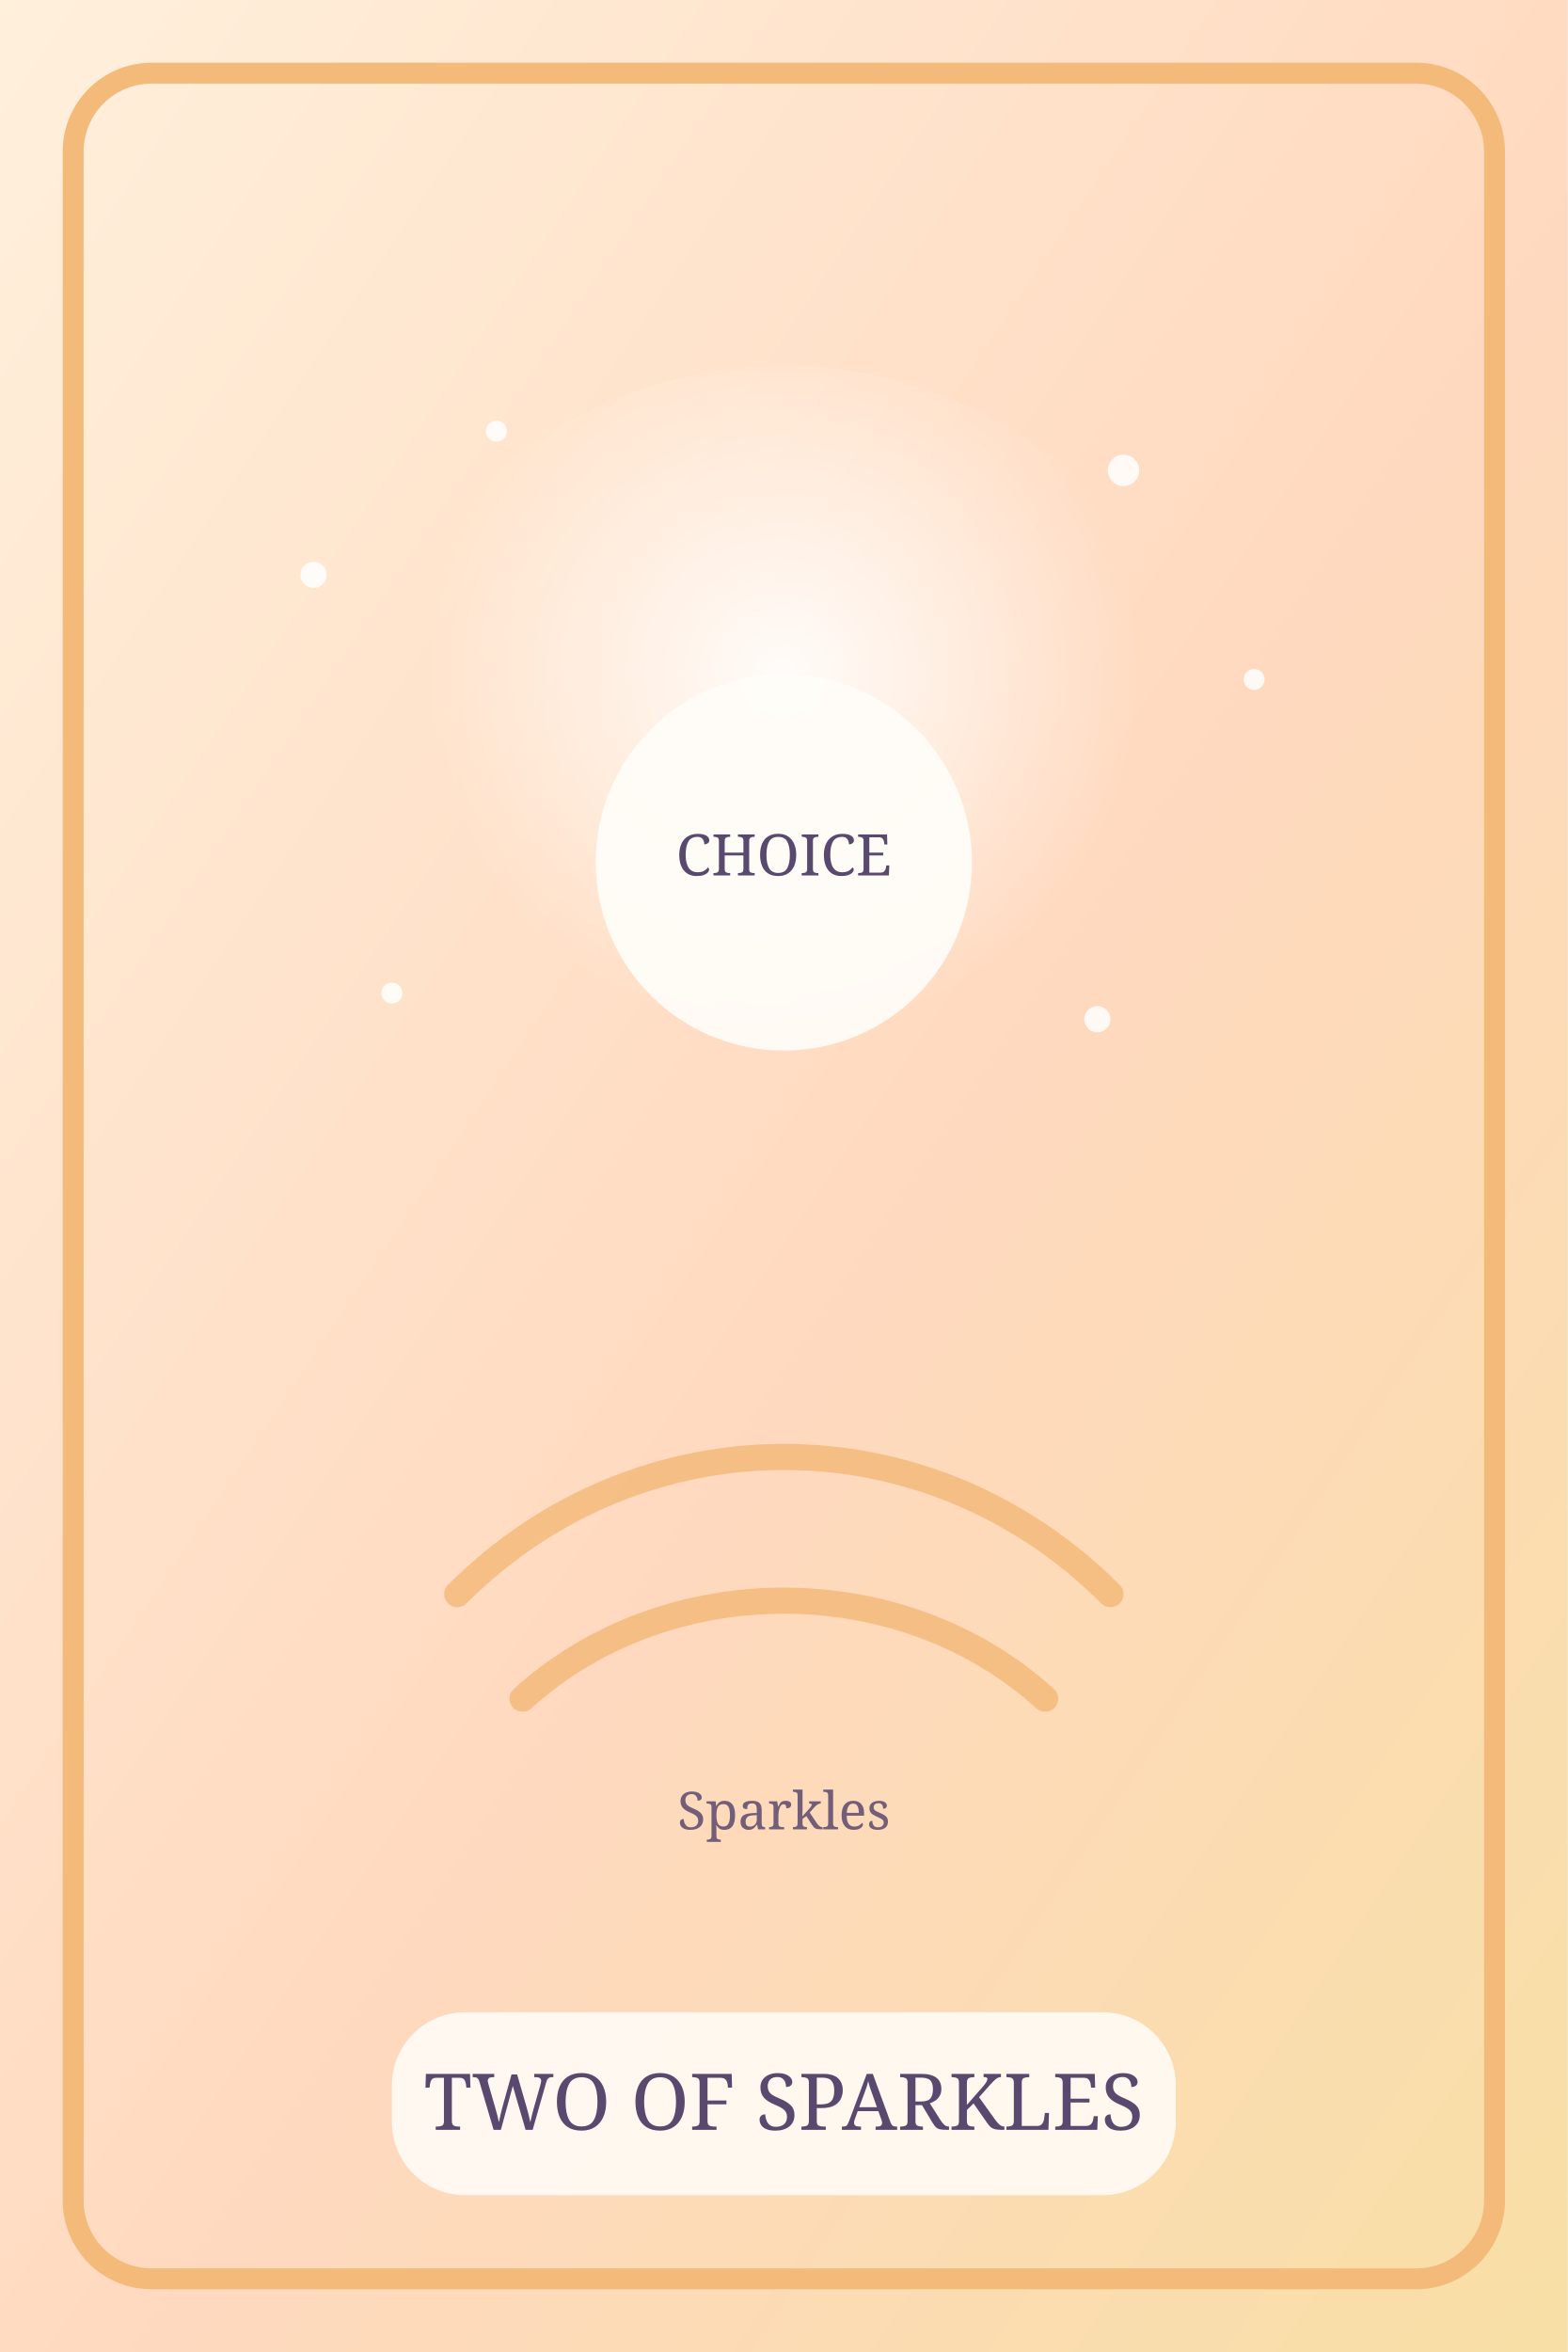
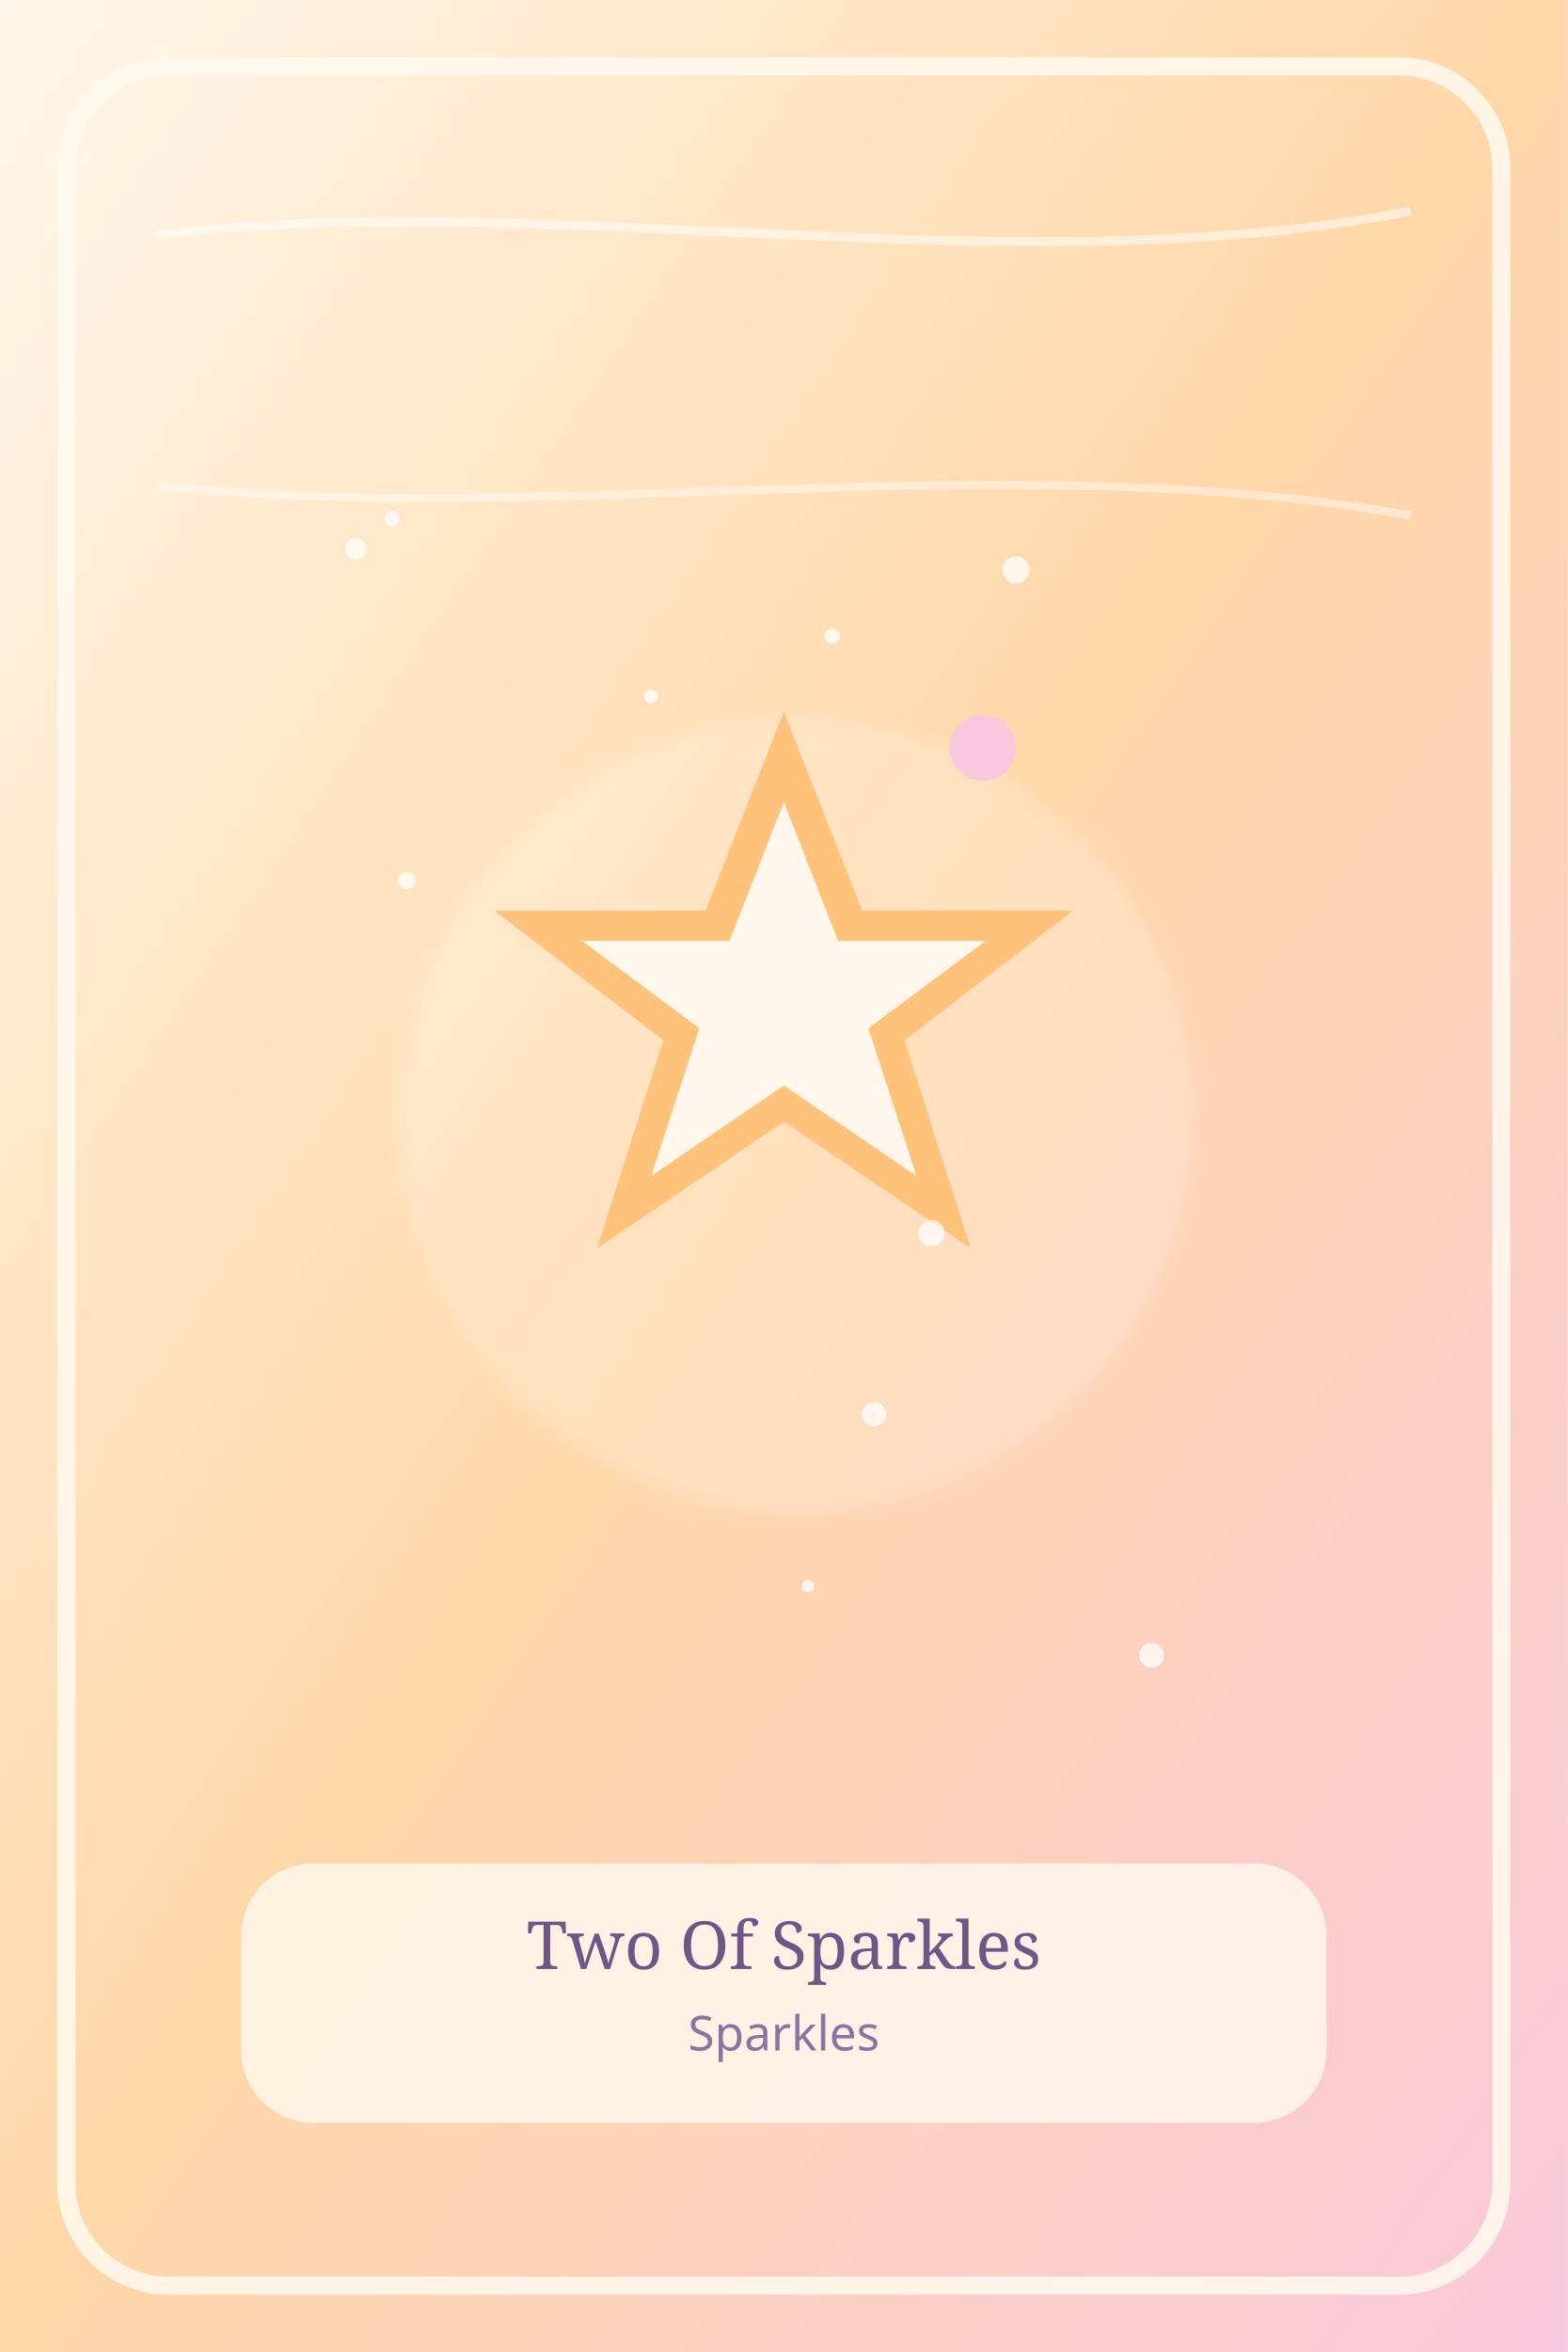
- <svg xmlns="http://www.w3.org/2000/svg" viewBox="0 0 600 900" role="img" aria-label="Two of Sparkles tarot card art">
+ <svg xmlns="http://www.w3.org/2000/svg" viewBox="0 0 520 780" role="img" aria-labelledby="t d">
  <defs>
    <linearGradient id="bg" x1="0" y1="0" x2="1" y2="1">
-       <stop offset="0%" stop-color="#fff0dc" />
-       <stop offset="55%" stop-color="#ffd9bf" />
-       <stop offset="100%" stop-color="#f8dfa5" />
+       <stop offset="0%" stop-color="#fff7ea" />
+       <stop offset="50%" stop-color="#ffd7a8" />
+       <stop offset="100%" stop-color="#f9c8dd" />
    </linearGradient>
-     <radialGradient id="halo" cx="50%" cy="35%" r="40%">
-       <stop offset="0%" stop-color="#ffffff" stop-opacity="0.9" />
-       <stop offset="100%" stop-color="#ffffff" stop-opacity="0" />
-     </radialGradient>
+     <filter id="soft" x="-20%" y="-20%" width="140%" height="140%">
+       <feGaussianBlur stdDeviation="2.8" />
+     </filter>
  </defs>
-   <rect width="600" height="900" fill="url(#bg)" />
-   <rect x="28" y="28" width="544" height="844" rx="30" fill="none" stroke="#f3ba7a" stroke-width="8" />
-   <circle cx="300" cy="310" r="170" fill="url(#halo)" />
-   <g fill="#fff" opacity="0.85">
-     <circle cx="120" cy="220" r="5" />
-     <circle cx="190" cy="165" r="4" />
-     <circle cx="430" cy="180" r="6" />
-     <circle cx="480" cy="260" r="4" />
-     <circle cx="150" cy="380" r="4" />
-     <circle cx="420" cy="390" r="5" />
+   <rect width="520" height="780" fill="url(#bg)" />
+   <rect x="22" y="22" width="476" height="736" rx="34" fill="none" stroke="#fff9ee" stroke-width="6" opacity=".86" />
+   <path d="M52 78 C180 62,336 96,468 70" stroke="#fff" stroke-opacity=".5" stroke-width="3" fill="none" />
+   <path d="M52 161 C180 175,336 147,468 171" stroke="#fff" stroke-opacity=".42" stroke-width="2.7" fill="none" />
+   <circle cx="264" cy="370" r="132" fill="#ffffff" opacity=".22" filter="url(#soft)" />
+   <path d="M260 236 L286 302 L356 302 L300 345 L322 414 L260 372 L198 414 L220 345 L164 302 L234 302 Z" fill="#ffc27a" />
+   <path d="M260 266 L278 312 L327 312 L288 341 L304 390 L260 360 L216 390 L232 341 L193 312 L242 312 Z" fill="#fff7ec" />
+   <circle cx="326" cy="248" r="11" fill="#f9c8dd" />
+   <g>
+     <circle cx="216" cy="231" r="2.26" fill="#fff" opacity=".74" />
+     <circle cx="118" cy="182" r="3.58" fill="#fff" opacity=".74" />
+     <circle cx="309" cy="409" r="4.33" fill="#fff" opacity=".74" />
+     <circle cx="276" cy="211" r="2.56" fill="#fff" opacity=".74" />
+     <circle cx="337" cy="189" r="4.52" fill="#fff" opacity=".74" />
+     <circle cx="268" cy="526" r="2.05" fill="#fff" opacity=".74" />
+     <circle cx="382" cy="549" r="4.12" fill="#fff" opacity=".74" />
+     <circle cx="130" cy="172" r="2.54" fill="#fff" opacity=".74" />
+     <circle cx="290" cy="469" r="4.03" fill="#fff" opacity=".74" />
+     <circle cx="135" cy="292" r="2.95" fill="#fff" opacity=".74" />
  </g>
-   <g stroke="#f3ba7a" stroke-width="10" stroke-linecap="round" fill="none" opacity="0.85">
-     <path d="M175 610 C245 540, 355 540, 425 610" />
-     <path d="M200 650 C255 600, 345 600, 400 650" />
-   </g>
-   <circle cx="300" cy="330" r="72" fill="#fffdf8" opacity="0.92" />
-   <text x="300" y="335" text-anchor="middle" font-family="Georgia, serif" font-size="22" fill="#5a496e">CHOICE</text>
-   <text x="300" y="700" text-anchor="middle" font-family="Georgia, serif" font-size="20" fill="#5a496e" opacity="0.85">Sparkles</text>
-   <rect x="150" y="770" width="300" height="70" rx="28" fill="#fffdf8" opacity="0.86" />
-   <text x="300" y="815" text-anchor="middle" font-family="Georgia, serif" font-size="30" fill="#5a496e">TWO OF SPARKLES</text>
+   <rect x="80" y="618" width="360" height="86" rx="24" fill="#fff9ef" opacity=".8" />
+   <text x="260" y="653" text-anchor="middle" font-family="'Cormorant Garamond', Georgia, serif" font-size="22" fill="#6f5686">Two Of Sparkles</text>
+   <text x="260" y="680" text-anchor="middle" font-family="'Nunito', sans-serif" font-size="16" fill="#8b74a2">Sparkles</text>
</svg>
